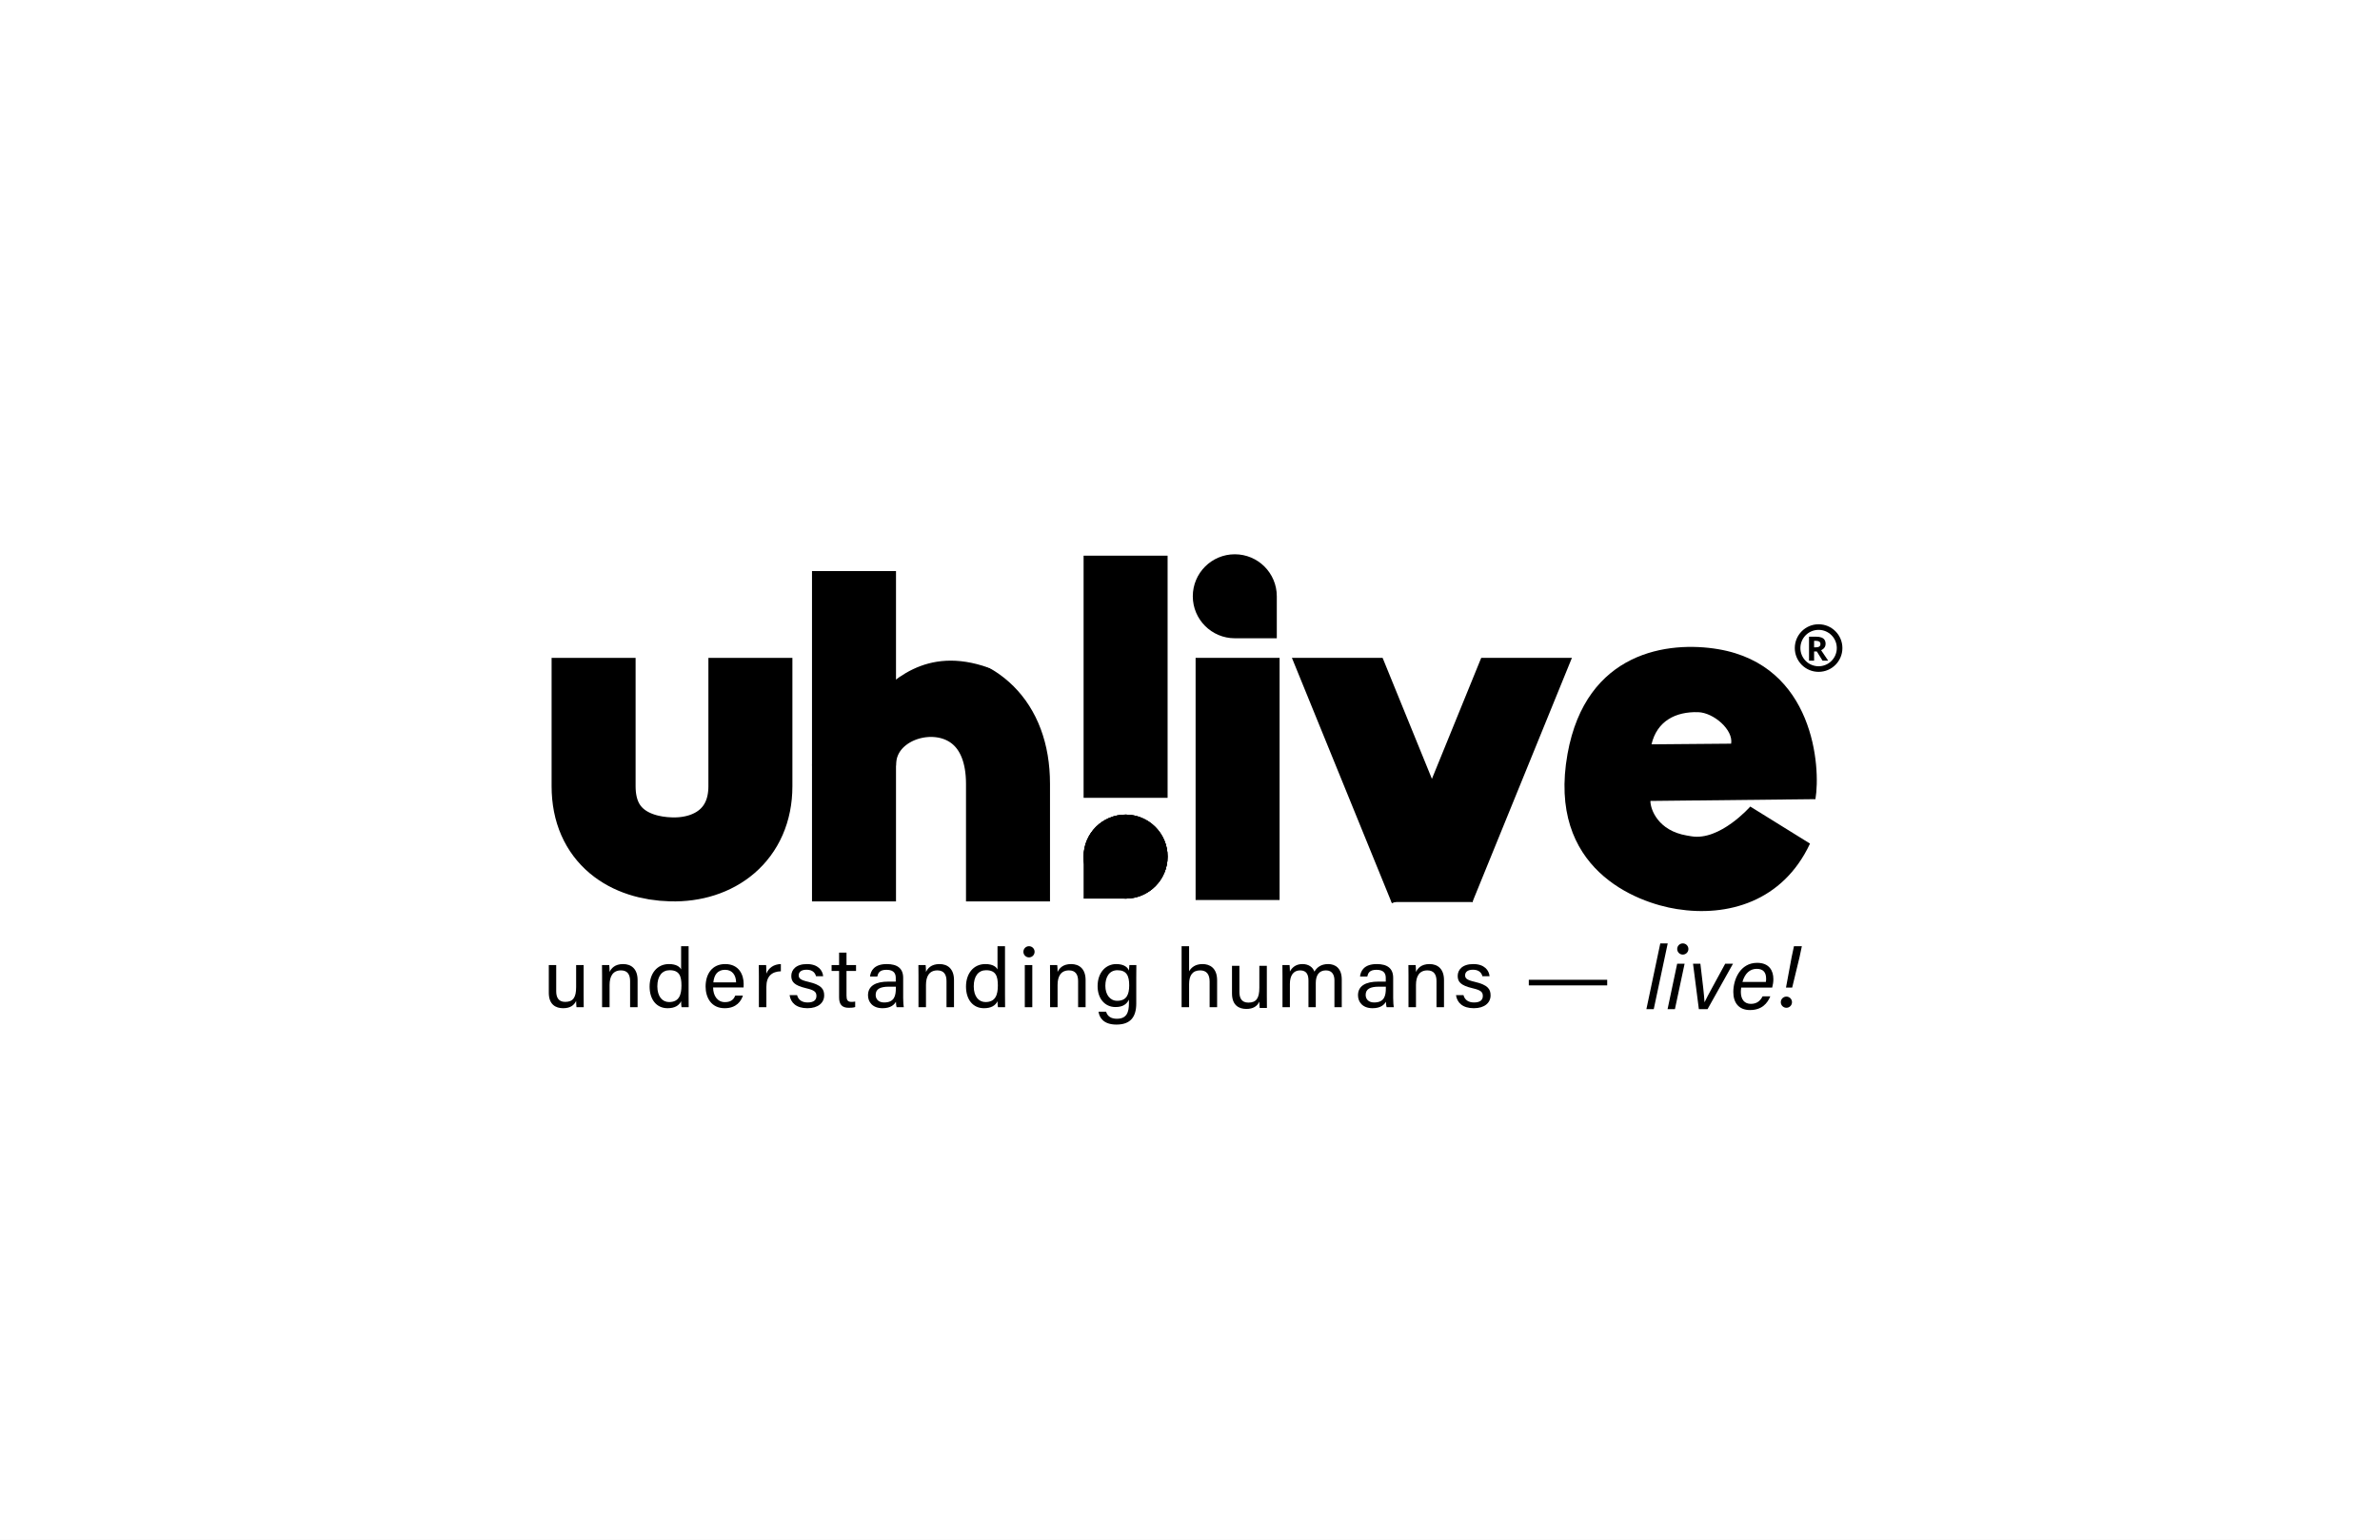
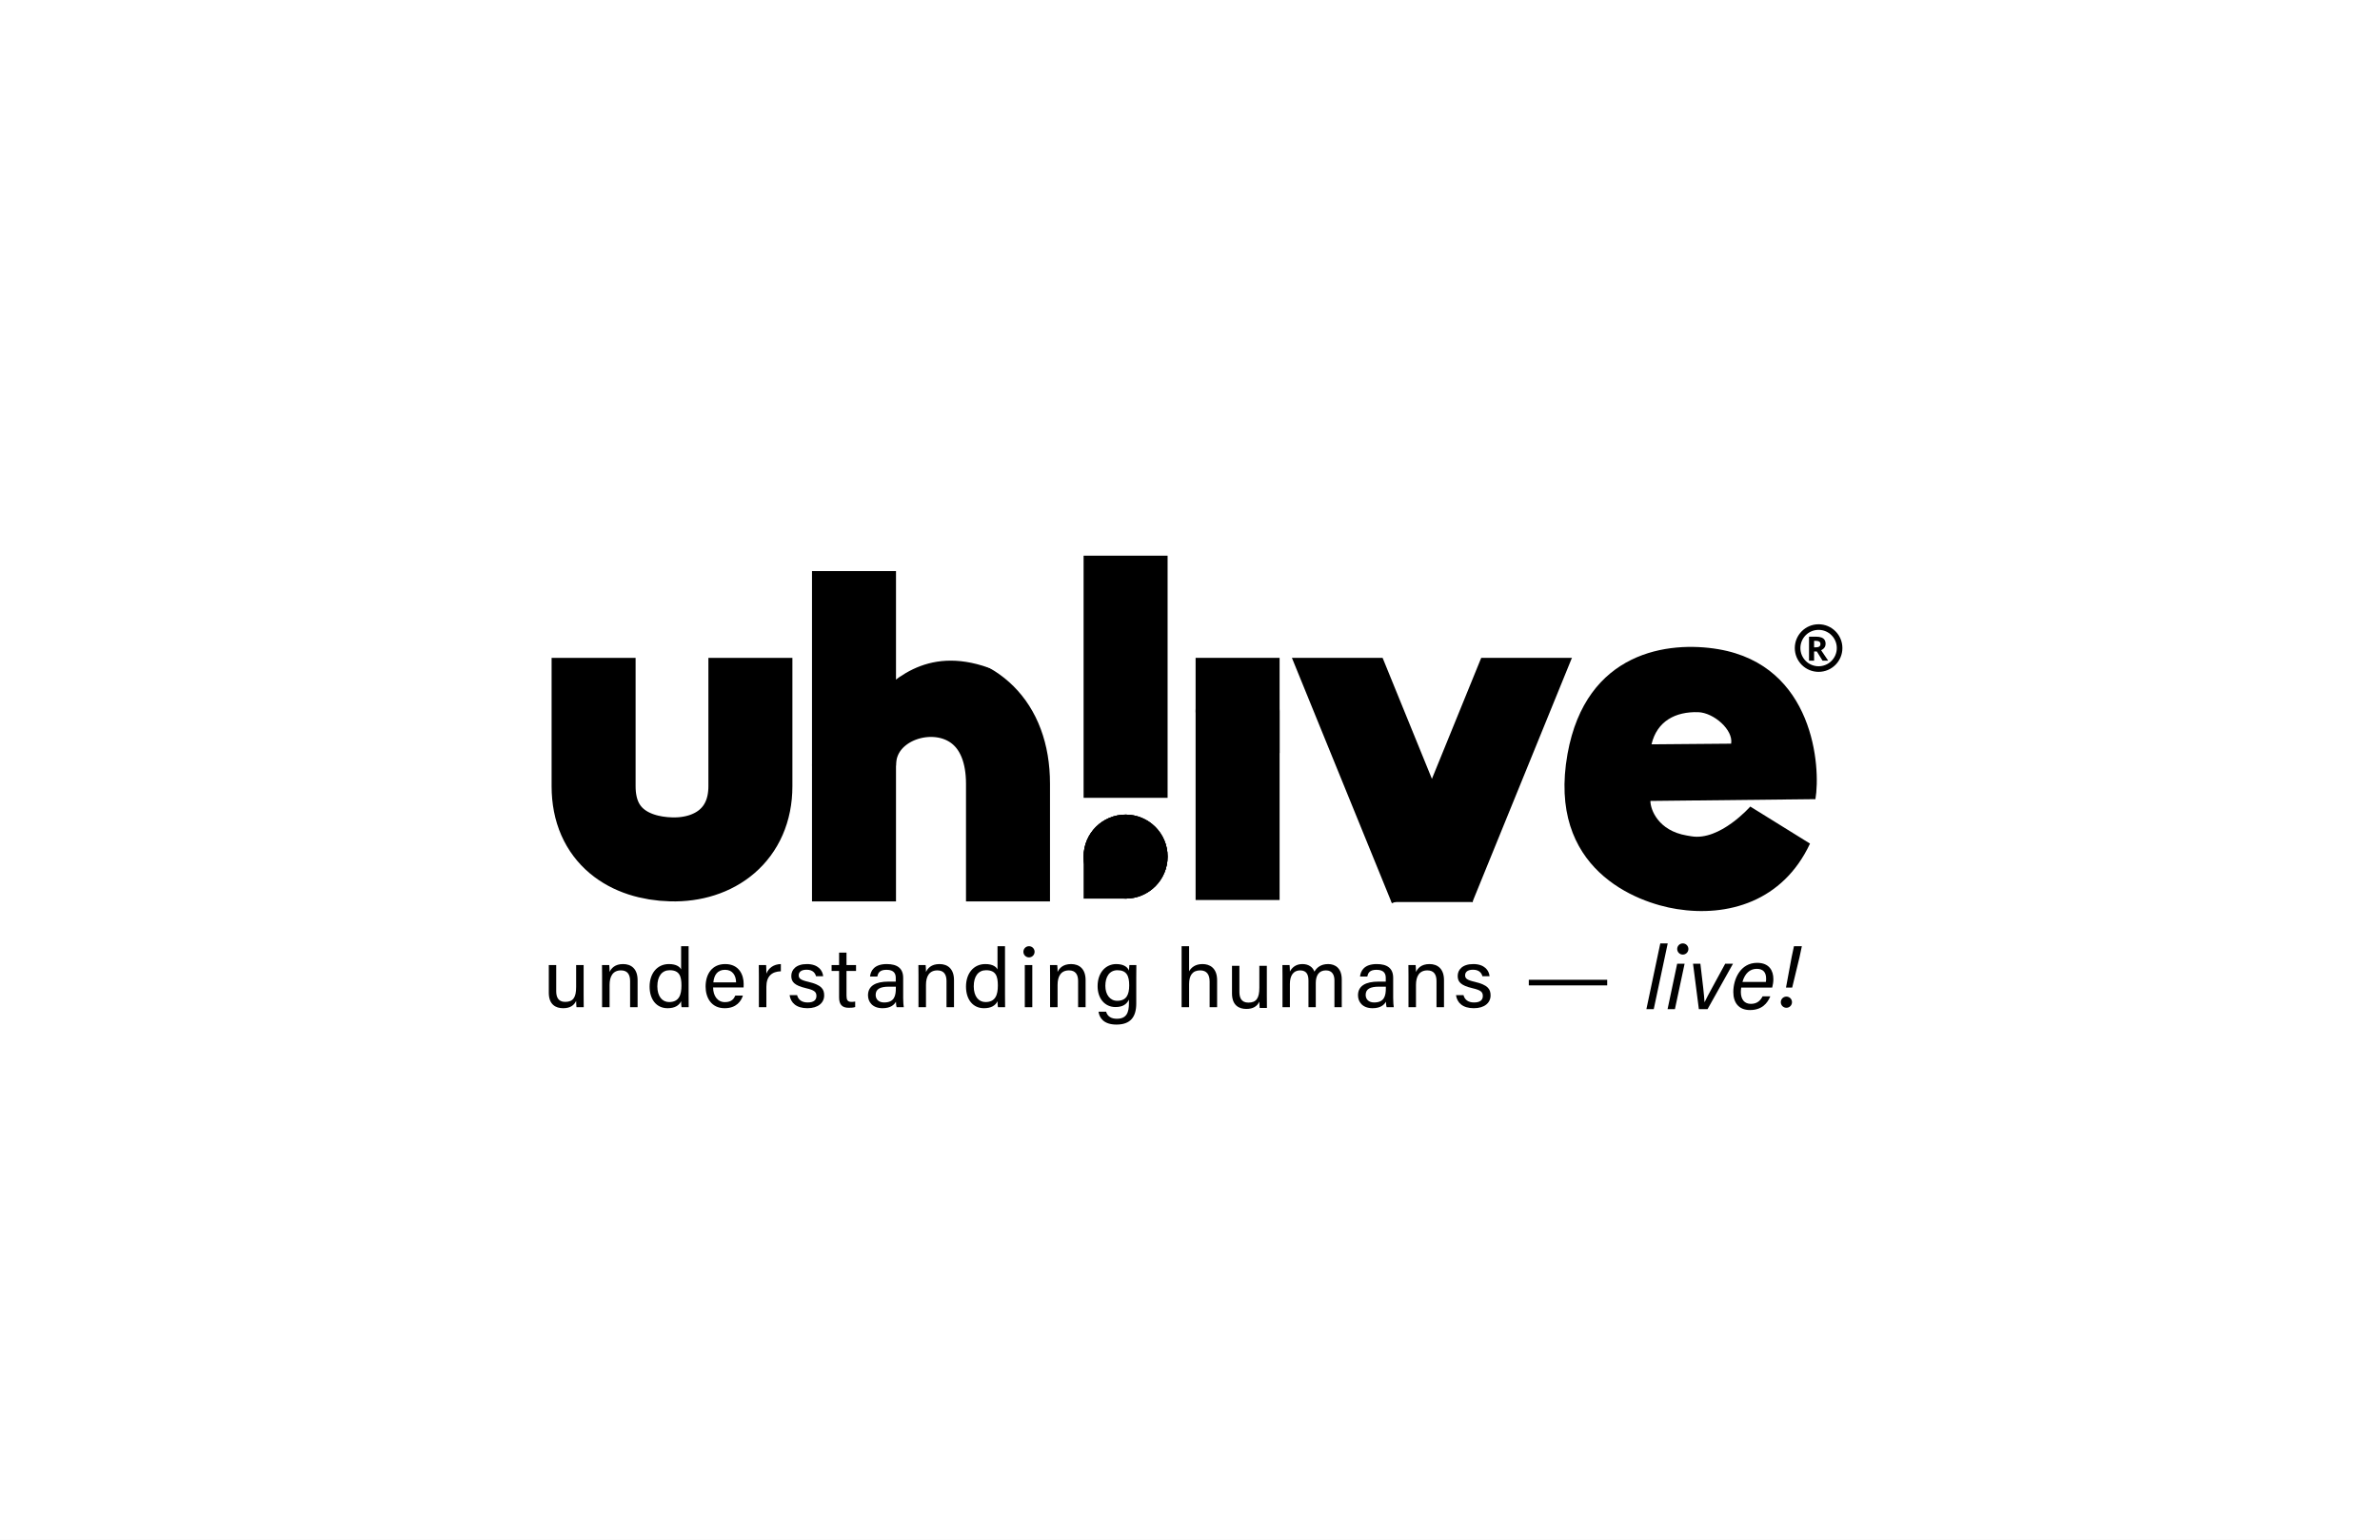
<svg xmlns="http://www.w3.org/2000/svg" width="850" height="550" viewBox="0 0 850 550" fill="none">
  <rect width="850" height="550" fill="#F5F5F5" />
  <g id="Found">
    <rect width="850" height="550" fill="white" />
    <path id="uhlive-e" d="M598.877 324.736C616.983 327.624 636.704 322.118 646.432 301.349L625.099 288.114C625.099 288.114 614.27 300.475 604.046 298.738L602.403 298.459C592.178 296.722 589.421 289.153 589.43 286.111L648.369 285.475C650.321 273.992 647.863 237.715 613.709 231.913C595.999 228.903 566.451 232.55 559.831 269.299C552.465 310.443 584.422 322.468 598.877 324.736ZM589.823 265.891C591.802 257.56 598.409 254.164 606.483 254.403C612.033 254.567 619.102 260.723 618.265 265.652L589.823 265.891Z" fill="black" />
    <rect id="uhlive-v-base" x="497" y="293.222" width="29" height="29" fill="black" />
    <path id="uhlive-v-left" d="M511 317L472.5 222.5" stroke="black" stroke-width="30" />
    <path id="uhlive-v-right" d="M512 316.5L550.5 222" stroke="black" stroke-width="30" />
    <rect id="mask-v" x="458" y="203" width="110" height="32" fill="white" />
    <path id="uhlive-i" d="M442 321.5L442 235" stroke="black" stroke-width="30" />
    <path id="uhlive-l" d="M402 285L402 198.5" stroke="black" stroke-width="30" />
    <path id="uhlive-h-shoulder" d="M305 273.5C305 242 360 235.5 360 280V322" stroke="black" stroke-width="30" />
    <path id="mask-h" d="M353 238.5C330.5 230.5 318 243.5 310 252L299.5 228L340.5 216.5C353 224.667 372.829 245.55 353 238.5Z" fill="white" />
    <path id="uhlive-h-stem" d="M305 322L305 204" stroke="black" stroke-width="30" stroke-miterlimit="1" />
    <path id="uhlive-u" d="M212 235C212 250.121 212 271.783 212 280.855C212 298.605 224.702 306.598 239.743 306.988C255.215 307.388 268 298.112 268 280.855C268 271.487 268 251.6 268 235" stroke="black" stroke-width="30" stroke-miterlimit="1" />
-     <path id="bubble-I" d="M456 213C456 217.088 456 228 456 228C456 228 445.196 228 441 228C432.716 228 426 221.284 426 213C426 204.716 432.716 198 441 198C449.284 198 456 204.716 456 213Z" fill="black" />
+     <path id="bubble-I" d="M457 254C457 258.088 457 269 457 269C457 269 446.196 269 442 269C433.716 269 427 262.284 427 254C427 245.716 433.716 239 442 239C450.284 239 457 245.716 457 254Z" fill="black" />
    <path id="bubble-L" d="M387 306C387 310.088 387 321 387 321C387 321 397.804 321 402 321C410.284 321 417 314.284 417 306C417 297.716 410.284 291 402 291C393.716 291 387 297.716 387 306Z" fill="black" />
    <g id="subtitle">
      <path id="humans-s" d="M520 355.489C520.395 358.191 522.373 360.151 526.357 360.151C530.19 360.151 532.349 358.221 532.349 355.578C532.349 353.351 531.406 351.837 526.722 350.738C523.893 350.085 523.255 349.521 523.255 348.392C523.255 347.413 523.924 346.403 526.083 346.403C528.425 346.403 529.186 347.769 529.429 348.719H531.984C531.802 346.641 530.159 344.384 526.175 344.384C522.22 344.384 520.608 346.492 520.608 348.6C520.608 350.649 521.521 351.985 525.931 353.024C528.882 353.707 529.581 354.361 529.581 355.786C529.581 357.152 528.699 358.102 526.448 358.102C524.35 358.102 523.103 357.122 522.677 355.489H520Z" fill="black" />
      <path id="humans-n" d="M503.03 359.794H505.707V351.837C505.707 348.808 506.863 346.641 509.783 346.641C512.125 346.641 513.038 348.155 513.038 350.441V359.794H515.714V350.115C515.714 346.106 513.463 344.384 510.543 344.384C507.563 344.384 506.315 345.928 505.707 347.205C505.707 346.759 505.677 345.186 505.585 344.74H503C503.03 345.898 503.03 347.234 503.03 348.541V359.794Z" fill="black" />
      <path id="humans-a" d="M497.562 349.313C497.562 345.898 495.463 344.384 491.692 344.384C487.251 344.384 485.943 346.759 485.73 348.838H488.315C488.589 347.68 489.045 346.433 491.6 346.433C494.49 346.433 494.916 348.036 494.916 349.372V350.649H492.3C487.707 350.649 485 352.193 485 355.548C485 357.835 486.551 360.151 490.201 360.151C493.182 360.151 494.429 358.814 494.977 357.835C495.007 358.755 495.098 359.468 495.22 359.794H497.775C497.684 359.349 497.562 357.894 497.562 356.498V349.313ZM494.946 352.935C494.946 355.667 494.46 358.102 490.749 358.102C488.832 358.102 487.738 356.973 487.738 355.4C487.738 353.292 489.38 352.46 492.452 352.46H494.946V352.935Z" fill="black" />
      <path id="humans-m" d="M458.03 359.794H460.677V351.451C460.677 348.6 461.863 346.641 464.327 346.641C466.76 346.641 467.308 348.363 467.308 350.293V359.794H469.923V351.154C469.923 348.481 471.018 346.641 473.543 346.641C475.946 346.641 476.585 348.481 476.585 350.204V359.794H479.2V349.907C479.2 345.839 476.858 344.384 474.334 344.384C471.718 344.384 470.258 345.661 469.437 347.086C468.828 345.453 467.338 344.384 465.148 344.384C462.715 344.384 461.376 345.72 460.677 347.056C460.677 346.284 460.616 345.186 460.555 344.74H458C458.03 345.958 458.03 347.323 458.03 348.63V359.794Z" fill="black" />
      <path id="humans-u" d="M452.44 345H449.764V352.839C449.764 356.61 448.669 358.154 445.84 358.154C443.285 358.154 442.646 356.313 442.646 354.353V345H440V354.888C440 359.134 442.494 360.41 445.11 360.41C447.543 360.41 449.003 359.46 449.764 357.797C449.794 358.748 449.825 359.668 449.885 360.054H452.471C452.471 359.163 452.44 357.144 452.44 355.66V345Z" fill="black" />
      <path id="humans-h" d="M422 338V359.794H424.677V351.569C424.677 348.422 425.893 346.641 428.661 346.641C430.912 346.641 432.007 348.066 432.007 350.619V359.794H434.684V350.174C434.684 345.69 431.946 344.384 429.483 344.384C426.867 344.384 425.437 345.631 424.677 346.967V338H422Z" fill="black" />
      <path id="understanding-g" d="M405.809 349.075C405.809 347.65 405.84 345.601 405.84 344.74H403.345C403.315 345.037 403.224 346.047 403.193 346.73C402.859 345.72 401.612 344.384 398.661 344.384C394.95 344.384 392 347.383 392 352.282C392 356.706 394.585 359.735 398.387 359.735C400.973 359.735 402.372 358.755 403.193 357.092V358.31C403.193 361.754 402.342 363.922 398.844 363.922C396.867 363.922 395.498 363.06 395.042 361.398H392.335C392.608 363.446 394.038 366 398.722 366C403.771 366 405.809 363.268 405.809 358.428V349.075ZM394.768 352.163C394.768 348.927 396.228 346.581 399.087 346.581C402.372 346.581 403.285 348.6 403.285 351.985C403.285 355.311 402.311 357.508 398.996 357.508C396.471 357.508 394.768 355.34 394.768 352.163Z" fill="black" />
      <path id="understanding-n3" d="M375.03 359.794H377.707V351.837C377.707 348.808 378.863 346.641 381.783 346.641C384.125 346.641 385.038 348.155 385.038 350.441V359.794H387.714V350.115C387.714 346.106 385.463 344.384 382.543 344.384C379.563 344.384 378.315 345.928 377.707 347.205C377.707 346.759 377.677 345.186 377.585 344.74H375C375.03 345.898 375.03 347.234 375.03 348.541V359.794Z" fill="black" />
      <g id="understanding-i">
        <path d="M366 359.794H368.677V344.74H366V359.794Z" fill="black" />
        <path d="M369.5 340C369.5 341.105 368.605 342 367.5 342C366.395 342 365.5 341.105 365.5 340C365.5 338.895 366.395 338 367.5 338C368.605 338 369.5 338.895 369.5 340Z" fill="black" />
      </g>
      <path id="understanding-d2" d="M356.254 338V346.314C355.859 345.453 354.642 344.384 351.905 344.384C347.646 344.384 345 347.799 345 352.431C345 357.003 347.433 360.151 351.418 360.151C353.942 360.151 355.494 359.23 356.254 357.656C356.254 358.25 356.315 359.408 356.406 359.794H358.961C358.931 358.339 358.931 356.944 358.931 355.548V338H356.254ZM347.768 352.341C347.768 348.689 349.441 346.581 352.178 346.581C355.646 346.581 356.376 348.689 356.376 352.045C356.376 355.34 355.555 357.953 351.965 357.953C349.532 357.953 347.768 355.964 347.768 352.341Z" fill="black" />
      <path id="understanding-n2" d="M328.03 359.794H330.707V351.837C330.707 348.808 331.863 346.641 334.783 346.641C337.125 346.641 338.038 348.155 338.038 350.441V359.794H340.714V350.115C340.714 346.106 338.463 344.384 335.543 344.384C332.563 344.384 331.315 345.928 330.707 347.205C330.707 346.759 330.677 345.186 330.585 344.74H328C328.03 345.898 328.03 347.234 328.03 348.541V359.794Z" fill="black" />
      <path id="understanding-a" d="M322.562 349.313C322.562 345.898 320.463 344.384 316.692 344.384C312.251 344.384 310.943 346.759 310.73 348.838H313.315C313.589 347.68 314.045 346.433 316.6 346.433C319.49 346.433 319.916 348.036 319.916 349.372V350.649H317.3C312.707 350.649 310 352.193 310 355.548C310 357.835 311.551 360.151 315.201 360.151C318.182 360.151 319.429 358.814 319.977 357.835C320.007 358.755 320.098 359.468 320.22 359.794H322.775C322.684 359.349 322.562 357.894 322.562 356.498V349.313ZM319.946 352.935C319.946 355.667 319.46 358.102 315.749 358.102C313.833 358.102 312.738 356.973 312.738 355.4C312.738 353.292 314.38 352.46 317.452 352.46H319.946V352.935Z" fill="black" />
      <path id="understanding-t" d="M297 346.848H299.677V356.291C299.677 358.785 300.711 360.002 303.114 360.002C303.874 360.002 304.787 359.972 305.425 359.735V357.775C305 357.864 304.452 357.894 304.087 357.894C302.688 357.894 302.323 357.152 302.323 355.667V346.848H305.73V344.74H302.323V340.286H299.677V344.74H297V346.848Z" fill="black" />
      <path id="understanding-s" d="M282 355.489C282.395 358.191 284.373 360.151 288.357 360.151C292.19 360.151 294.349 358.221 294.349 355.578C294.349 353.351 293.406 351.837 288.722 350.738C285.893 350.085 285.255 349.521 285.255 348.392C285.255 347.413 285.924 346.403 288.083 346.403C290.425 346.403 291.186 347.769 291.429 348.719H293.984C293.802 346.641 292.159 344.384 288.175 344.384C284.22 344.384 282.608 346.492 282.608 348.6C282.608 350.649 283.521 351.985 287.931 353.024C290.882 353.707 291.581 354.361 291.581 355.786C291.581 357.152 290.699 358.102 288.448 358.102C286.35 358.102 285.103 357.122 284.677 355.489H282Z" fill="black" />
      <path id="understanding-r" d="M271.03 359.794H273.707V352.49C273.707 348.689 275.715 347.056 278.878 346.967V344.384C276.323 344.443 274.498 345.779 273.707 347.799C273.707 346.344 273.646 345.156 273.616 344.74H271C271 345.542 271.03 346.73 271.03 348.838V359.794Z" fill="black" />
      <path id="understanding-e" d="M265.566 352.727C265.596 352.341 265.596 351.955 265.596 351.48C265.596 348.274 263.984 344.384 258.996 344.384C254.312 344.384 252 347.947 252 352.431C252 356.291 253.977 360.151 258.813 360.151C263.041 360.151 264.714 357.567 265.323 355.637H262.615C262.129 356.736 261.338 357.983 258.905 357.983C256.289 357.983 254.707 355.786 254.677 352.727H265.566ZM254.768 350.916C255.042 348.274 256.228 346.433 258.965 346.433C261.581 346.433 262.859 348.422 262.889 350.916H254.768Z" fill="black" />
      <path id="understanding-d1" d="M243.254 338V346.314C242.859 345.453 241.642 344.384 238.905 344.384C234.646 344.384 232 347.799 232 352.431C232 357.003 234.433 360.151 238.418 360.151C240.943 360.151 242.494 359.23 243.254 357.656C243.254 358.25 243.315 359.408 243.406 359.794H245.961C245.931 358.339 245.931 356.944 245.931 355.548V338H243.254ZM234.768 352.341C234.768 348.689 236.441 346.581 239.178 346.581C242.646 346.581 243.376 348.689 243.376 352.045C243.376 355.34 242.555 357.953 238.965 357.953C236.532 357.953 234.768 355.964 234.768 352.341Z" fill="black" />
      <path id="understanding-n1" d="M215.03 359.794H217.707V351.837C217.707 348.808 218.863 346.641 221.783 346.641C224.125 346.641 225.038 348.155 225.038 350.441V359.794H227.714V350.115C227.714 346.106 225.463 344.384 222.543 344.384C219.563 344.384 218.315 345.928 217.707 347.205C217.707 346.759 217.677 345.186 217.585 344.74H215C215.03 345.898 215.03 347.234 215.03 348.541V359.794Z" fill="black" />
      <path id="understanding-u" d="M208.44 344.74H205.764V352.579C205.764 356.35 204.669 357.894 201.84 357.894C199.285 357.894 198.646 356.053 198.646 354.093V344.74H196V354.628C196 358.874 198.494 360.151 201.11 360.151C203.543 360.151 205.003 359.2 205.764 357.538C205.794 358.488 205.825 359.408 205.885 359.794H208.471C208.471 358.903 208.44 356.884 208.44 355.4V344.74Z" fill="black" />
      <path id="dash" d="M546 351H574" stroke="black" stroke-width="2" />
      <g id="live!-!">
        <path d="M640.064 352.784L642.688 341.936L643.52 338H640.704L639.872 341.904L637.856 352.784H640.064Z" fill="black" />
        <path d="M640 358C640 359.105 639.105 360 638 360C636.895 360 636 359.105 636 358C636 356.895 636.895 356 638 356C639.105 356 640 356.895 640 358Z" fill="black" />
      </g>
      <path id="live!-e" d="M632.93 352.776C633.218 351.688 633.346 350.76 633.346 349.736C633.346 346.792 631.906 343.944 627.554 343.944C621.538 343.944 619.042 349.8 619.042 354.376C619.042 358.12 620.93 360.808 624.994 360.808C629.218 360.808 631.202 358.44 632.258 355.912H629.506C628.77 357.288 627.682 358.6 625.314 358.6C623.042 358.6 621.73 357.064 621.73 354.312C621.73 353.768 621.794 353.416 621.858 352.776H632.93ZM622.306 350.76C623.138 347.784 624.93 346.088 627.394 346.088C629.73 346.088 630.754 347.368 630.754 349.576C630.754 349.96 630.754 350.344 630.658 350.76H622.306Z" fill="black" />
      <path id="live!-v" d="M604.656 344.264L606.736 360.488H609.84L618.928 344.264H616.144C614.064 348.2 609.52 356.264 608.784 357.992H608.752C608.656 355.912 608.144 351.272 607.28 344.264H604.656Z" fill="black" />
      <g id="live!-i">
        <path d="M595.562 360.488H598.187L601.643 344.264H598.987L595.562 360.488Z" fill="black" />
        <path d="M603 339C603 340.105 602.105 341 601 341C599.895 341 599 340.105 599 339C599 337.895 599.895 337 601 337C602.105 337 603 337.895 603 339Z" fill="black" />
      </g>
      <path id="live!-l" d="M590.624 360.488L595.616 337H592.96L588 360.488H590.624Z" fill="black" />
    </g>
    <path id="copyright-circle" fill-rule="evenodd" clip-rule="evenodd" d="M649.5 238C653.09 238 656 235.09 656 231.5C656 227.91 653.09 225 649.5 225C645.91 225 643 227.91 643 231.5C643 235.09 645.91 238 649.5 238ZM649.5 240C654.194 240 658 236.194 658 231.5C658 226.806 654.194 223 649.5 223C644.806 223 641 226.806 641 231.5C641 236.194 644.806 240 649.5 240Z" fill="black" />
    <path id="copyright-r" d="M648.576 227.432C649.352 227.432 649.992 227.528 650.496 227.72C651 227.904 651.376 228.188 651.624 228.572C651.872 228.948 651.996 229.424 651.996 230C651.996 230.392 651.92 230.736 651.768 231.032C651.624 231.32 651.428 231.568 651.18 231.776C650.94 231.976 650.68 232.14 650.4 232.268L652.92 236H650.904L648.864 232.712H647.892V236H646.08V227.432H648.576ZM648.444 228.92H647.892V231.236H648.48C648.88 231.236 649.204 231.192 649.452 231.104C649.7 231.016 649.88 230.884 649.992 230.708C650.104 230.524 650.16 230.304 650.16 230.048C650.16 229.776 650.096 229.56 649.968 229.4C649.848 229.232 649.66 229.112 649.404 229.04C649.156 228.96 648.836 228.92 648.444 228.92Z" fill="black" />
    <circle id="dot1" cx="402" cy="306" r="15" fill="black" />
    <circle id="dot2" cx="402" cy="306" r="15" fill="black" />
  </g>
</svg>
